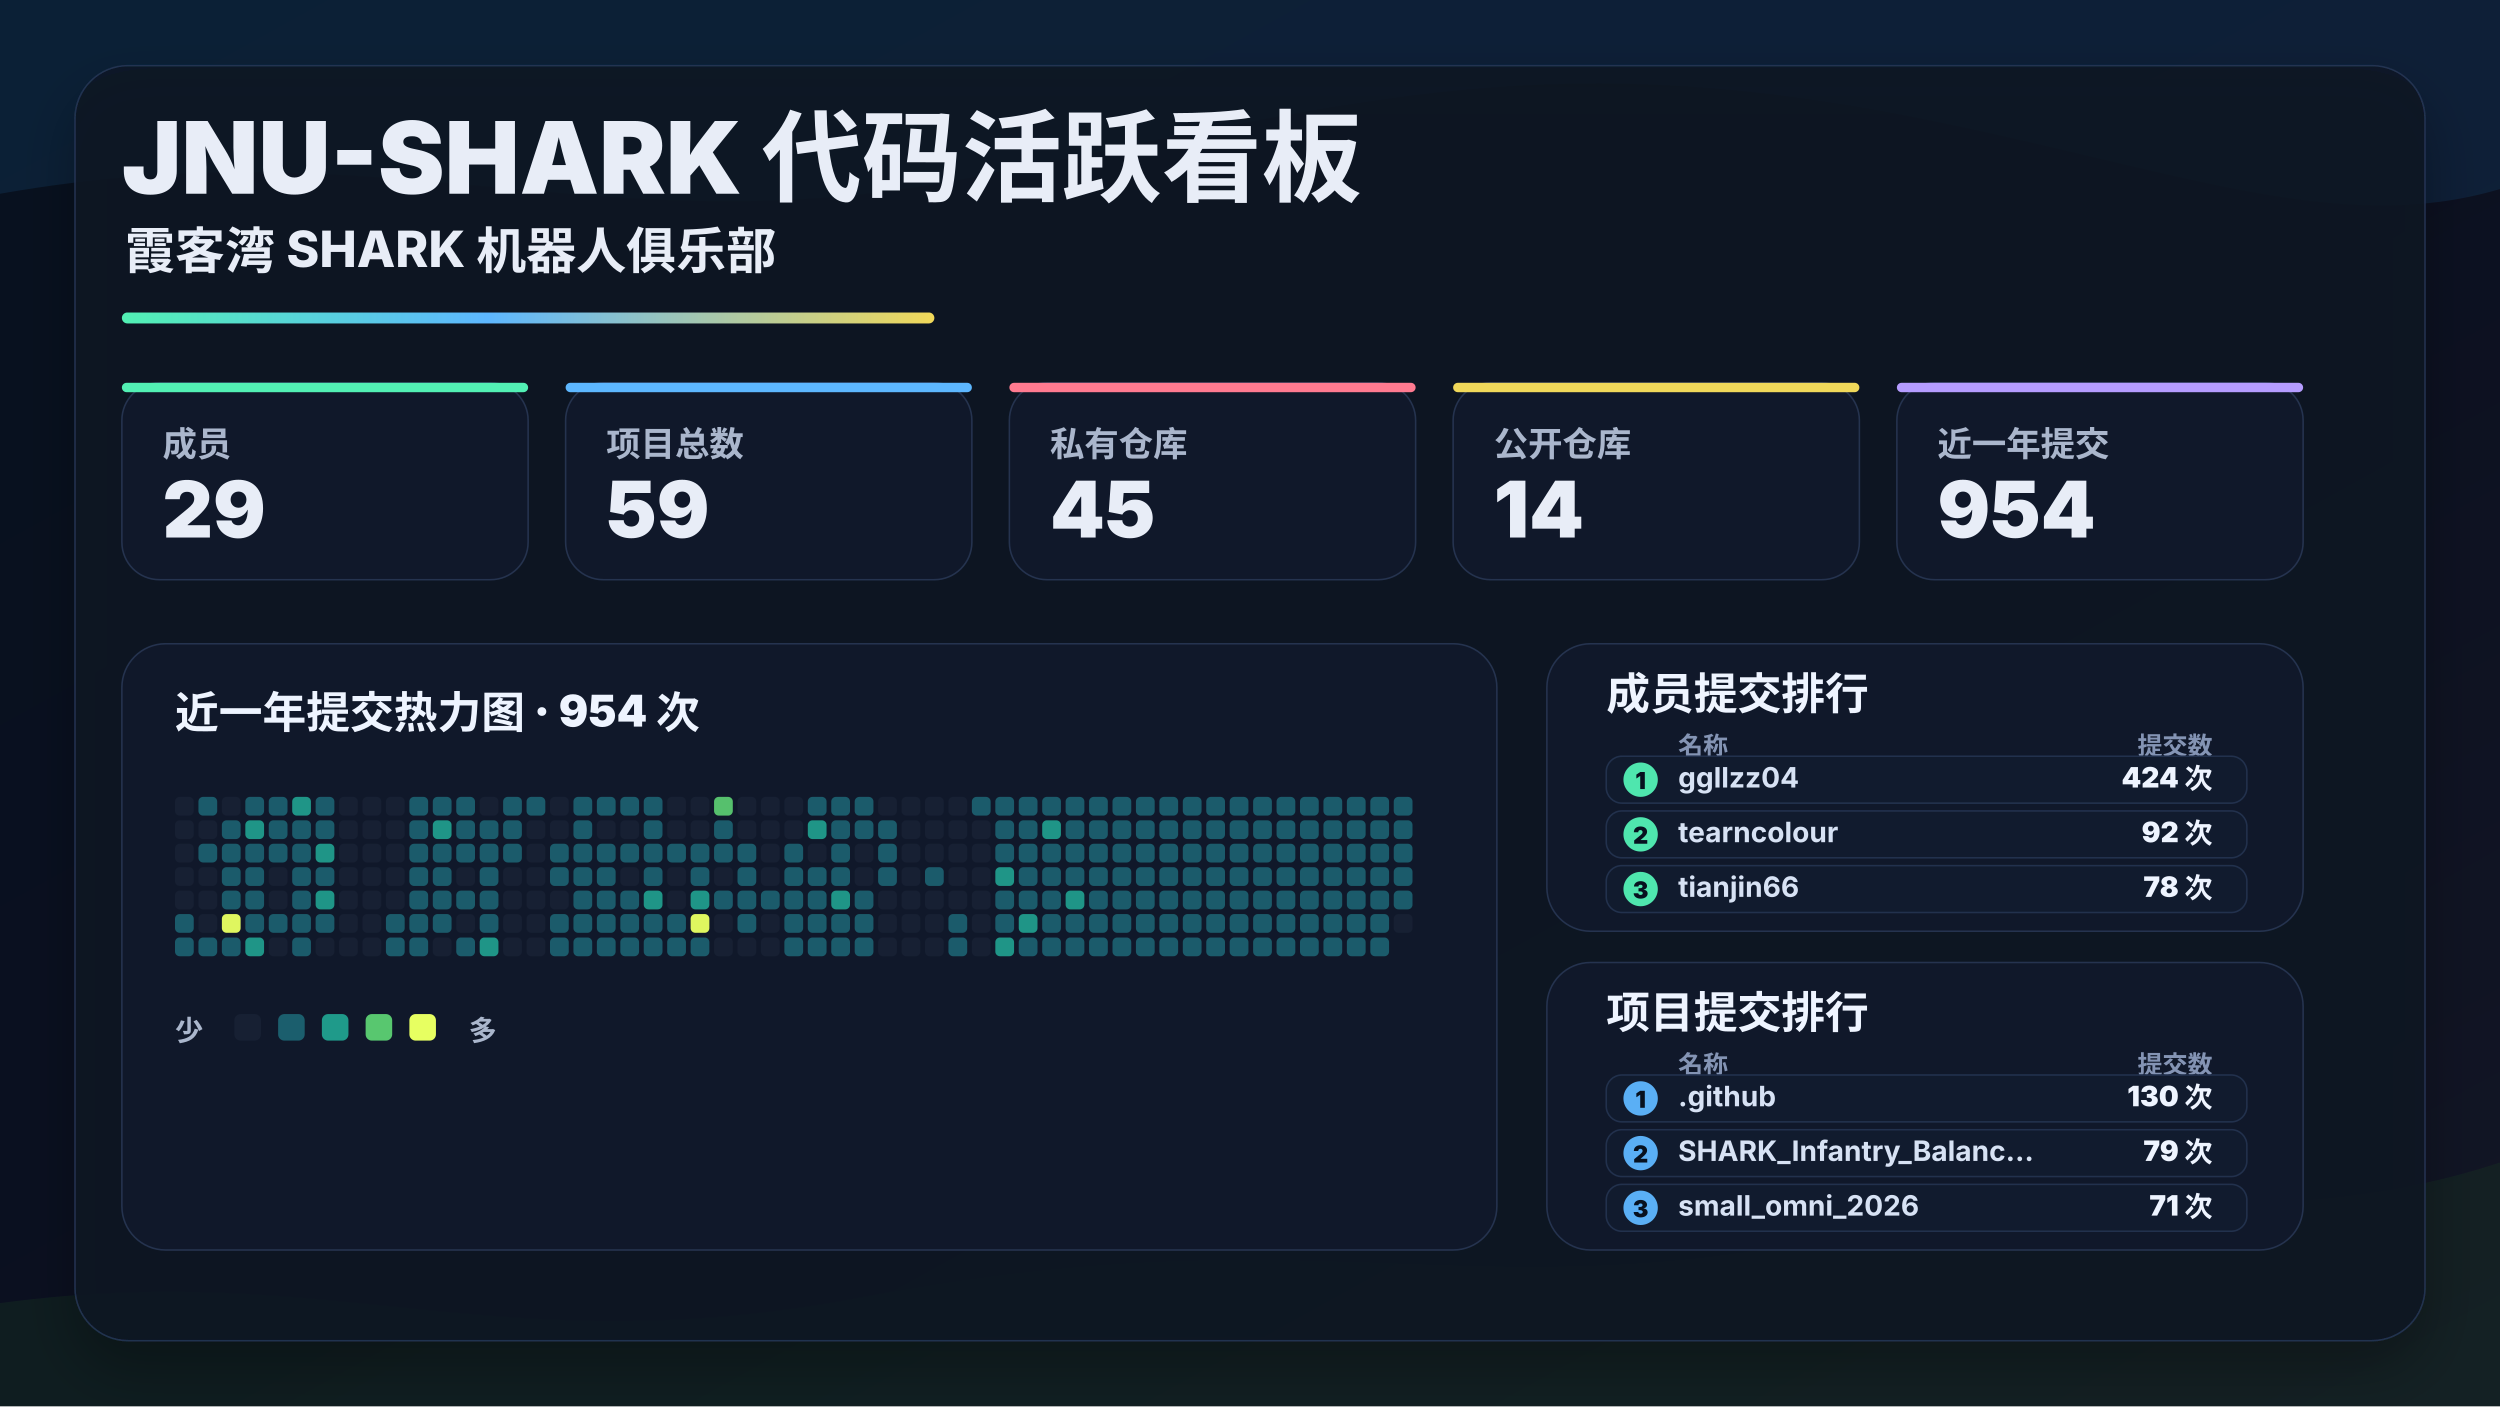
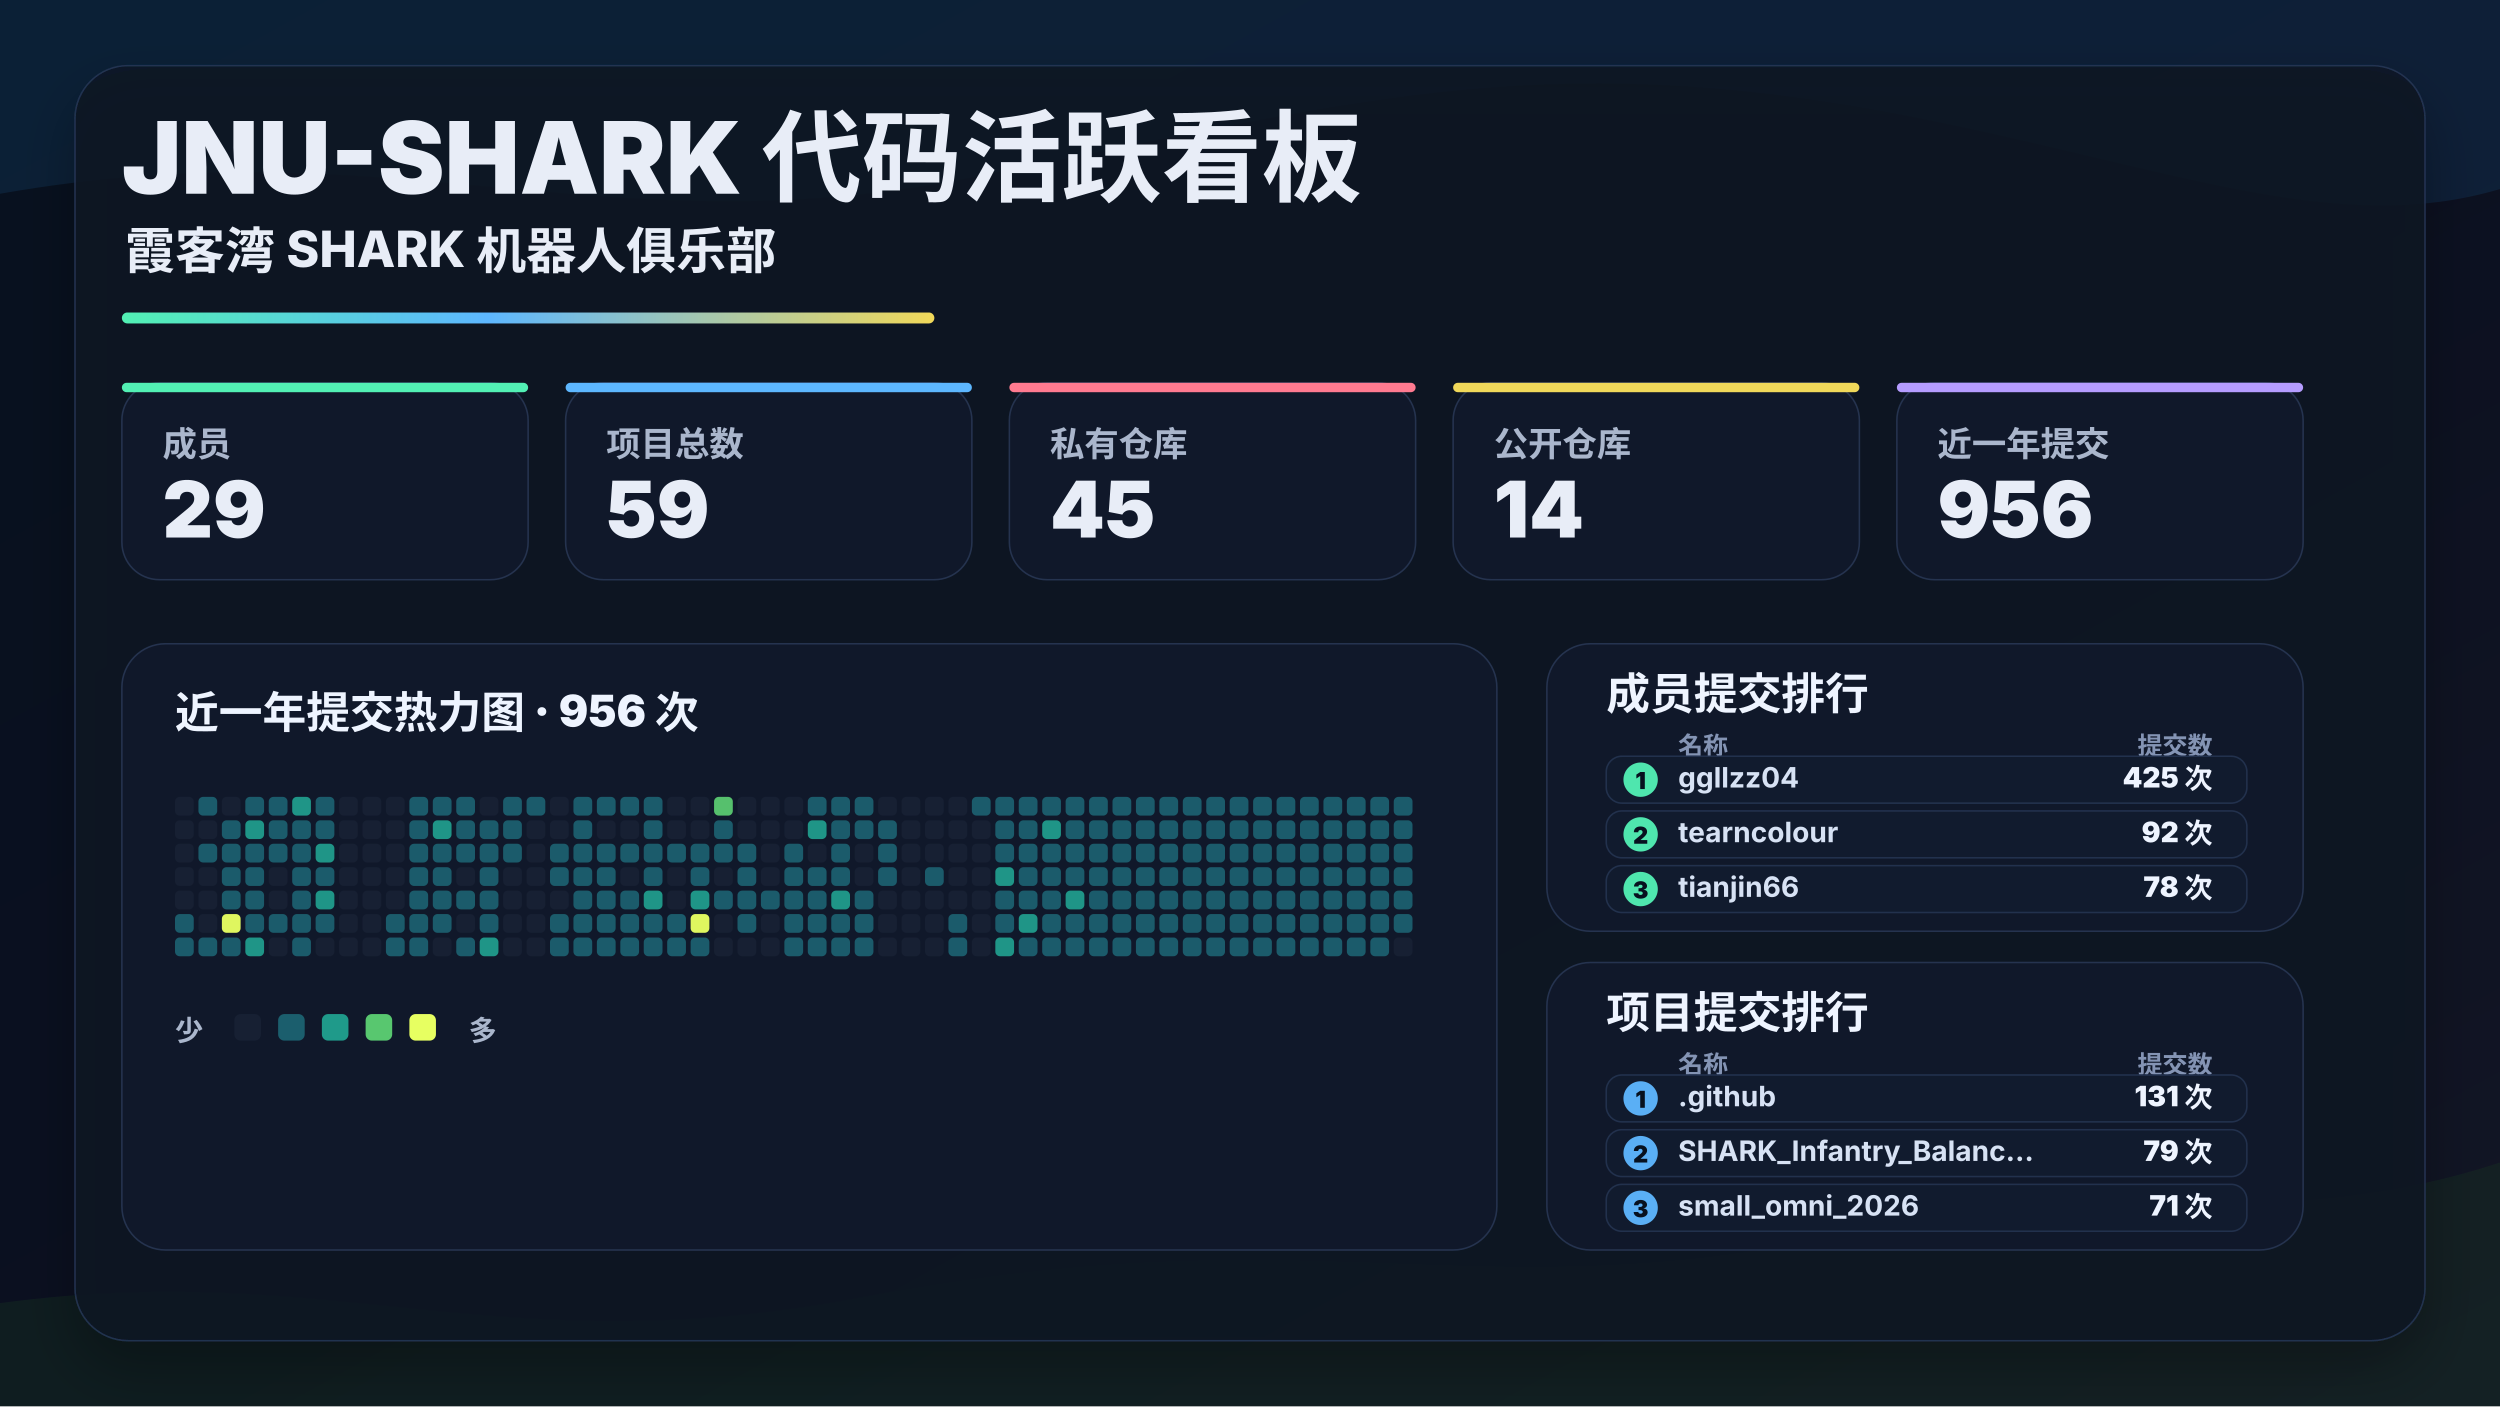
<svg xmlns="http://www.w3.org/2000/svg" width="1600" height="900" viewBox="0 0 1600 900" role="img" aria-labelledby="title desc">
  <defs>
    <linearGradient id="bg" x1="0" y1="0" x2="1" y2="1">
      <stop offset="0" stop-color="#07111f" />
      <stop offset="0.52" stop-color="#0b1020" />
      <stop offset="1" stop-color="#131625" />
    </linearGradient>
    <linearGradient id="hero" x1="0" y1="0" x2="1" y2="0">
      <stop offset="0" stop-color="#52f0b4" />
      <stop offset="0.45" stop-color="#5db7ff" />
      <stop offset="1" stop-color="#f0d85a" />
    </linearGradient>
    <filter id="softShadow" x="-10%" y="-10%" width="120%" height="120%">
      <feDropShadow dx="0" dy="18" stdDeviation="18" flood-color="#000000" flood-opacity="0.32" />
    </filter>
  </defs>
  <style>
    text { font-family: Inter, ui-sans-serif, system-ui, -apple-system, BlinkMacSystemFont, "Segoe UI", "PingFang SC", "Microsoft YaHei", sans-serif; fill: #e8edf7; }
    .title { font-size: 64px; font-weight: 900; letter-spacing: 0; }
    .subtitle { font-size: 32px; font-weight: 780; fill: #e8edf7; }
    .label { font-size: 22px; fill: #aab6cc; font-weight: 760; }
    .stat { font-size: 50px; font-weight: 900; }
    .section-title { font-size: 28px; font-weight: 860; fill: #eef4ff; }
    .table-head { font-size: 16px; fill: #8494b4; font-weight: 720; }
    .row-name { font-size: 18px; fill: #d7e2f4; font-weight: 720; }
    .row-value { font-size: 18px; fill: #eef4ff; font-weight: 860; }
    .rank { font-size: 15px; fill: #07111f; font-weight: 900; }
    .tiny { font-size: 18px; fill: #aab6cc; font-weight: 620; }
  </style>
  <rect width="1600" height="900" fill="url(#bg)" />
  <path d="M0 124 C250 80 385 160 620 114 C860 67 982 28 1220 74 C1392 108 1495 152 1600 121 L1600 0 L0 0 Z" fill="#12385c" opacity="0.38" />
  <path d="M0 834 C216 805 318 875 553 830 C835 776 935 837 1160 794 C1350 758 1464 789 1600 744 L1600 900 L0 900 Z" fill="#173622" opacity="0.36" />
  <g filter="url(#softShadow)">
    <rect x="48" y="42" width="1504" height="816" rx="34" fill="#0b1324" opacity="0.88" stroke="#263654" />
  </g>
  <text x="78" y="124" class="title">JNU-SHARK 代码活跃看板</text>
  <text x="80" y="172" class="subtitle">霞客湾 SHARK 机器人俱乐部</text>
  <rect x="78" y="200" width="520" height="7" rx="3.5" fill="url(#hero)" />
  <g>
    <rect x="78" y="245" width="260" height="126" rx="24" fill="#10182a" stroke="#25334f" />
    <rect x="78" y="245" width="260" height="6" rx="3" fill="#52f0b4" />
    <text x="104" y="292" class="label">成员</text>
    <text x="104" y="344" class="stat">29</text>
  </g>
  <g>
    <rect x="362" y="245" width="260" height="126" rx="24" fill="#10182a" stroke="#25334f" />
    <rect x="362" y="245" width="260" height="6" rx="3" fill="#5db7ff" />
    <text x="388" y="292" class="label">项目总数</text>
    <text x="388" y="344" class="stat">59</text>
  </g>
  <g>
    <rect x="646" y="245" width="260" height="126" rx="24" fill="#10182a" stroke="#25334f" />
    <rect x="646" y="245" width="260" height="6" rx="3" fill="#ff7a90" />
    <text x="672" y="292" class="label">私有仓库</text>
    <text x="672" y="344" class="stat">45</text>
  </g>
  <g>
    <rect x="930" y="245" width="260" height="126" rx="24" fill="#10182a" stroke="#25334f" />
    <rect x="930" y="245" width="260" height="6" rx="3" fill="#f0d85a" />
    <text x="956" y="292" class="label">公开仓库</text>
    <text x="956" y="344" class="stat">14</text>
  </g>
  <g>
    <rect x="1214" y="245" width="260" height="126" rx="24" fill="#10182a" stroke="#25334f" />
    <rect x="1214" y="245" width="260" height="6" rx="3" fill="#b59cff" />
    <text x="1240" y="292" class="label">近一年提交</text>
-     <text x="1240" y="344" class="stat">954</text>
+     <text x="1240" y="344" class="stat">956</text>
  </g>
  <rect x="78" y="412" width="880" height="388" rx="28" fill="#10182a" stroke="#25334f" />
-   <text x="112" y="466" class="section-title">近一年提交热力图 · 954 次</text>
+   <text x="112" y="466" class="section-title">近一年提交热力图 · 956 次</text>
  <rect x="112" y="510" width="12" height="12" rx="3" fill="#172033" opacity="0.96" />
  <rect x="112" y="525" width="12" height="12" rx="3" fill="#172033" opacity="0.96" />
  <rect x="112" y="540" width="12" height="12" rx="3" fill="#172033" opacity="0.96" />
  <rect x="112" y="555" width="12" height="12" rx="3" fill="#172033" opacity="0.96" />
  <rect x="112" y="570" width="12" height="12" rx="3" fill="#172033" opacity="0.96" />
  <rect x="112" y="585" width="12" height="12" rx="3" fill="#1b5e6d" opacity="0.96" />
  <rect x="112" y="600" width="12" height="12" rx="3" fill="#1b5e6d" opacity="0.96" />
  <rect x="127" y="510" width="12" height="12" rx="3" fill="#1b5e6d" opacity="0.96" />
  <rect x="127" y="525" width="12" height="12" rx="3" fill="#172033" opacity="0.96" />
  <rect x="127" y="540" width="12" height="12" rx="3" fill="#1b5e6d" opacity="0.96" />
  <rect x="127" y="555" width="12" height="12" rx="3" fill="#172033" opacity="0.96" />
  <rect x="127" y="570" width="12" height="12" rx="3" fill="#172033" opacity="0.96" />
  <rect x="127" y="585" width="12" height="12" rx="3" fill="#172033" opacity="0.96" />
  <rect x="127" y="600" width="12" height="12" rx="3" fill="#1b5e6d" opacity="0.96" />
  <rect x="142" y="510" width="12" height="12" rx="3" fill="#172033" opacity="0.96" />
  <rect x="142" y="525" width="12" height="12" rx="3" fill="#1b5e6d" opacity="0.96" />
  <rect x="142" y="540" width="12" height="12" rx="3" fill="#1b5e6d" opacity="0.96" />
  <rect x="142" y="555" width="12" height="12" rx="3" fill="#1b5e6d" opacity="0.96" />
  <rect x="142" y="570" width="12" height="12" rx="3" fill="#1b5e6d" opacity="0.96" />
  <rect x="142" y="585" width="12" height="12" rx="3" fill="#e7ff61" opacity="0.96" />
  <rect x="142" y="600" width="12" height="12" rx="3" fill="#1b5e6d" opacity="0.96" />
  <rect x="157" y="510" width="12" height="12" rx="3" fill="#1b5e6d" opacity="0.96" />
  <rect x="157" y="525" width="12" height="12" rx="3" fill="#1f9a8a" opacity="0.96" />
  <rect x="157" y="540" width="12" height="12" rx="3" fill="#1b5e6d" opacity="0.96" />
  <rect x="157" y="555" width="12" height="12" rx="3" fill="#1b5e6d" opacity="0.96" />
  <rect x="157" y="570" width="12" height="12" rx="3" fill="#1b5e6d" opacity="0.96" />
  <rect x="157" y="585" width="12" height="12" rx="3" fill="#1b5e6d" opacity="0.96" />
  <rect x="157" y="600" width="12" height="12" rx="3" fill="#1f9a8a" opacity="0.96" />
  <rect x="172" y="510" width="12" height="12" rx="3" fill="#1b5e6d" opacity="0.96" />
  <rect x="172" y="525" width="12" height="12" rx="3" fill="#1b5e6d" opacity="0.96" />
  <rect x="172" y="540" width="12" height="12" rx="3" fill="#1b5e6d" opacity="0.96" />
  <rect x="172" y="555" width="12" height="12" rx="3" fill="#172033" opacity="0.96" />
  <rect x="172" y="570" width="12" height="12" rx="3" fill="#172033" opacity="0.96" />
  <rect x="172" y="585" width="12" height="12" rx="3" fill="#1b5e6d" opacity="0.96" />
  <rect x="172" y="600" width="12" height="12" rx="3" fill="#172033" opacity="0.96" />
  <rect x="187" y="510" width="12" height="12" rx="3" fill="#1f9a8a" opacity="0.96" />
  <rect x="187" y="525" width="12" height="12" rx="3" fill="#1b5e6d" opacity="0.96" />
  <rect x="187" y="540" width="12" height="12" rx="3" fill="#1b5e6d" opacity="0.96" />
  <rect x="187" y="555" width="12" height="12" rx="3" fill="#1b5e6d" opacity="0.96" />
  <rect x="187" y="570" width="12" height="12" rx="3" fill="#1b5e6d" opacity="0.96" />
  <rect x="187" y="585" width="12" height="12" rx="3" fill="#1b5e6d" opacity="0.96" />
  <rect x="187" y="600" width="12" height="12" rx="3" fill="#1b5e6d" opacity="0.96" />
  <rect x="202" y="510" width="12" height="12" rx="3" fill="#1b5e6d" opacity="0.96" />
  <rect x="202" y="525" width="12" height="12" rx="3" fill="#1b5e6d" opacity="0.96" />
  <rect x="202" y="540" width="12" height="12" rx="3" fill="#1f9a8a" opacity="0.96" />
  <rect x="202" y="555" width="12" height="12" rx="3" fill="#1b5e6d" opacity="0.96" />
  <rect x="202" y="570" width="12" height="12" rx="3" fill="#1f9a8a" opacity="0.96" />
  <rect x="202" y="585" width="12" height="12" rx="3" fill="#1b5e6d" opacity="0.96" />
  <rect x="202" y="600" width="12" height="12" rx="3" fill="#172033" opacity="0.96" />
  <rect x="217" y="510" width="12" height="12" rx="3" fill="#172033" opacity="0.96" />
  <rect x="217" y="525" width="12" height="12" rx="3" fill="#172033" opacity="0.96" />
  <rect x="217" y="540" width="12" height="12" rx="3" fill="#172033" opacity="0.96" />
  <rect x="217" y="555" width="12" height="12" rx="3" fill="#172033" opacity="0.96" />
  <rect x="217" y="570" width="12" height="12" rx="3" fill="#172033" opacity="0.96" />
  <rect x="217" y="585" width="12" height="12" rx="3" fill="#172033" opacity="0.96" />
  <rect x="217" y="600" width="12" height="12" rx="3" fill="#172033" opacity="0.96" />
  <rect x="232" y="510" width="12" height="12" rx="3" fill="#172033" opacity="0.96" />
  <rect x="232" y="525" width="12" height="12" rx="3" fill="#172033" opacity="0.96" />
  <rect x="232" y="540" width="12" height="12" rx="3" fill="#172033" opacity="0.96" />
  <rect x="232" y="555" width="12" height="12" rx="3" fill="#172033" opacity="0.96" />
  <rect x="232" y="570" width="12" height="12" rx="3" fill="#172033" opacity="0.96" />
  <rect x="232" y="585" width="12" height="12" rx="3" fill="#172033" opacity="0.96" />
  <rect x="232" y="600" width="12" height="12" rx="3" fill="#172033" opacity="0.96" />
  <rect x="247" y="510" width="12" height="12" rx="3" fill="#172033" opacity="0.96" />
  <rect x="247" y="525" width="12" height="12" rx="3" fill="#172033" opacity="0.96" />
  <rect x="247" y="540" width="12" height="12" rx="3" fill="#172033" opacity="0.96" />
  <rect x="247" y="555" width="12" height="12" rx="3" fill="#172033" opacity="0.96" />
  <rect x="247" y="570" width="12" height="12" rx="3" fill="#172033" opacity="0.96" />
  <rect x="247" y="585" width="12" height="12" rx="3" fill="#1b5e6d" opacity="0.96" />
  <rect x="247" y="600" width="12" height="12" rx="3" fill="#1b5e6d" opacity="0.96" />
  <rect x="262" y="510" width="12" height="12" rx="3" fill="#1b5e6d" opacity="0.96" />
  <rect x="262" y="525" width="12" height="12" rx="3" fill="#1b5e6d" opacity="0.96" />
  <rect x="262" y="540" width="12" height="12" rx="3" fill="#1b5e6d" opacity="0.96" />
  <rect x="262" y="555" width="12" height="12" rx="3" fill="#1b5e6d" opacity="0.96" />
  <rect x="262" y="570" width="12" height="12" rx="3" fill="#1b5e6d" opacity="0.96" />
  <rect x="262" y="585" width="12" height="12" rx="3" fill="#1b5e6d" opacity="0.96" />
  <rect x="262" y="600" width="12" height="12" rx="3" fill="#1b5e6d" opacity="0.96" />
  <rect x="277" y="510" width="12" height="12" rx="3" fill="#1b5e6d" opacity="0.96" />
  <rect x="277" y="525" width="12" height="12" rx="3" fill="#1f9a8a" opacity="0.96" />
  <rect x="277" y="540" width="12" height="12" rx="3" fill="#1b5e6d" opacity="0.96" />
  <rect x="277" y="555" width="12" height="12" rx="3" fill="#1b5e6d" opacity="0.96" />
  <rect x="277" y="570" width="12" height="12" rx="3" fill="#1b5e6d" opacity="0.96" />
  <rect x="277" y="585" width="12" height="12" rx="3" fill="#1b5e6d" opacity="0.96" />
  <rect x="277" y="600" width="12" height="12" rx="3" fill="#172033" opacity="0.96" />
  <rect x="292" y="510" width="12" height="12" rx="3" fill="#1b5e6d" opacity="0.96" />
  <rect x="292" y="525" width="12" height="12" rx="3" fill="#1b5e6d" opacity="0.96" />
  <rect x="292" y="540" width="12" height="12" rx="3" fill="#1b5e6d" opacity="0.96" />
  <rect x="292" y="555" width="12" height="12" rx="3" fill="#172033" opacity="0.96" />
  <rect x="292" y="570" width="12" height="12" rx="3" fill="#1b5e6d" opacity="0.96" />
  <rect x="292" y="585" width="12" height="12" rx="3" fill="#172033" opacity="0.96" />
  <rect x="292" y="600" width="12" height="12" rx="3" fill="#1b5e6d" opacity="0.96" />
  <rect x="307" y="510" width="12" height="12" rx="3" fill="#172033" opacity="0.96" />
  <rect x="307" y="525" width="12" height="12" rx="3" fill="#1b5e6d" opacity="0.96" />
  <rect x="307" y="540" width="12" height="12" rx="3" fill="#1b5e6d" opacity="0.96" />
  <rect x="307" y="555" width="12" height="12" rx="3" fill="#1b5e6d" opacity="0.96" />
  <rect x="307" y="570" width="12" height="12" rx="3" fill="#1b5e6d" opacity="0.96" />
  <rect x="307" y="585" width="12" height="12" rx="3" fill="#1b5e6d" opacity="0.96" />
  <rect x="307" y="600" width="12" height="12" rx="3" fill="#1f9a8a" opacity="0.96" />
  <rect x="322" y="510" width="12" height="12" rx="3" fill="#1b5e6d" opacity="0.96" />
  <rect x="322" y="525" width="12" height="12" rx="3" fill="#1b5e6d" opacity="0.96" />
  <rect x="322" y="540" width="12" height="12" rx="3" fill="#1b5e6d" opacity="0.96" />
  <rect x="322" y="555" width="12" height="12" rx="3" fill="#172033" opacity="0.96" />
  <rect x="322" y="570" width="12" height="12" rx="3" fill="#172033" opacity="0.96" />
  <rect x="322" y="585" width="12" height="12" rx="3" fill="#172033" opacity="0.96" />
  <rect x="322" y="600" width="12" height="12" rx="3" fill="#172033" opacity="0.96" />
  <rect x="337" y="510" width="12" height="12" rx="3" fill="#1b5e6d" opacity="0.96" />
  <rect x="337" y="525" width="12" height="12" rx="3" fill="#172033" opacity="0.96" />
  <rect x="337" y="540" width="12" height="12" rx="3" fill="#172033" opacity="0.96" />
  <rect x="337" y="555" width="12" height="12" rx="3" fill="#172033" opacity="0.96" />
  <rect x="337" y="570" width="12" height="12" rx="3" fill="#172033" opacity="0.96" />
  <rect x="337" y="585" width="12" height="12" rx="3" fill="#172033" opacity="0.96" />
  <rect x="337" y="600" width="12" height="12" rx="3" fill="#172033" opacity="0.96" />
  <rect x="352" y="510" width="12" height="12" rx="3" fill="#172033" opacity="0.96" />
  <rect x="352" y="525" width="12" height="12" rx="3" fill="#172033" opacity="0.96" />
  <rect x="352" y="540" width="12" height="12" rx="3" fill="#1b5e6d" opacity="0.96" />
  <rect x="352" y="555" width="12" height="12" rx="3" fill="#1b5e6d" opacity="0.96" />
  <rect x="352" y="570" width="12" height="12" rx="3" fill="#172033" opacity="0.96" />
  <rect x="352" y="585" width="12" height="12" rx="3" fill="#1b5e6d" opacity="0.96" />
  <rect x="352" y="600" width="12" height="12" rx="3" fill="#1b5e6d" opacity="0.96" />
  <rect x="367" y="510" width="12" height="12" rx="3" fill="#1b5e6d" opacity="0.96" />
  <rect x="367" y="525" width="12" height="12" rx="3" fill="#1b5e6d" opacity="0.96" />
  <rect x="367" y="540" width="12" height="12" rx="3" fill="#1b5e6d" opacity="0.96" />
  <rect x="367" y="555" width="12" height="12" rx="3" fill="#1b5e6d" opacity="0.96" />
  <rect x="367" y="570" width="12" height="12" rx="3" fill="#1b5e6d" opacity="0.96" />
  <rect x="367" y="585" width="12" height="12" rx="3" fill="#1b5e6d" opacity="0.96" />
  <rect x="367" y="600" width="12" height="12" rx="3" fill="#1b5e6d" opacity="0.96" />
  <rect x="382" y="510" width="12" height="12" rx="3" fill="#1b5e6d" opacity="0.96" />
  <rect x="382" y="525" width="12" height="12" rx="3" fill="#172033" opacity="0.96" />
  <rect x="382" y="540" width="12" height="12" rx="3" fill="#1b5e6d" opacity="0.96" />
  <rect x="382" y="555" width="12" height="12" rx="3" fill="#1b5e6d" opacity="0.96" />
  <rect x="382" y="570" width="12" height="12" rx="3" fill="#1b5e6d" opacity="0.96" />
  <rect x="382" y="585" width="12" height="12" rx="3" fill="#1b5e6d" opacity="0.96" />
  <rect x="382" y="600" width="12" height="12" rx="3" fill="#1b5e6d" opacity="0.96" />
  <rect x="397" y="510" width="12" height="12" rx="3" fill="#1b5e6d" opacity="0.96" />
  <rect x="397" y="525" width="12" height="12" rx="3" fill="#172033" opacity="0.96" />
  <rect x="397" y="540" width="12" height="12" rx="3" fill="#1b5e6d" opacity="0.96" />
  <rect x="397" y="555" width="12" height="12" rx="3" fill="#172033" opacity="0.96" />
  <rect x="397" y="570" width="12" height="12" rx="3" fill="#1b5e6d" opacity="0.96" />
  <rect x="397" y="585" width="12" height="12" rx="3" fill="#1b5e6d" opacity="0.96" />
  <rect x="397" y="600" width="12" height="12" rx="3" fill="#1b5e6d" opacity="0.96" />
  <rect x="412" y="510" width="12" height="12" rx="3" fill="#1b5e6d" opacity="0.96" />
  <rect x="412" y="525" width="12" height="12" rx="3" fill="#1b5e6d" opacity="0.96" />
  <rect x="412" y="540" width="12" height="12" rx="3" fill="#1b5e6d" opacity="0.96" />
  <rect x="412" y="555" width="12" height="12" rx="3" fill="#1b5e6d" opacity="0.96" />
  <rect x="412" y="570" width="12" height="12" rx="3" fill="#1f9a8a" opacity="0.96" />
  <rect x="412" y="585" width="12" height="12" rx="3" fill="#1b5e6d" opacity="0.96" />
  <rect x="412" y="600" width="12" height="12" rx="3" fill="#1b5e6d" opacity="0.96" />
  <rect x="427" y="510" width="12" height="12" rx="3" fill="#172033" opacity="0.96" />
  <rect x="427" y="525" width="12" height="12" rx="3" fill="#172033" opacity="0.96" />
  <rect x="427" y="540" width="12" height="12" rx="3" fill="#1b5e6d" opacity="0.96" />
  <rect x="427" y="555" width="12" height="12" rx="3" fill="#172033" opacity="0.96" />
  <rect x="427" y="570" width="12" height="12" rx="3" fill="#172033" opacity="0.96" />
  <rect x="427" y="585" width="12" height="12" rx="3" fill="#1b5e6d" opacity="0.96" />
  <rect x="427" y="600" width="12" height="12" rx="3" fill="#1b5e6d" opacity="0.96" />
  <rect x="442" y="510" width="12" height="12" rx="3" fill="#172033" opacity="0.96" />
  <rect x="442" y="525" width="12" height="12" rx="3" fill="#172033" opacity="0.96" />
  <rect x="442" y="540" width="12" height="12" rx="3" fill="#1b5e6d" opacity="0.96" />
  <rect x="442" y="555" width="12" height="12" rx="3" fill="#1b5e6d" opacity="0.96" />
  <rect x="442" y="570" width="12" height="12" rx="3" fill="#1f9a8a" opacity="0.96" />
  <rect x="442" y="585" width="12" height="12" rx="3" fill="#e7ff61" opacity="0.96" />
  <rect x="442" y="600" width="12" height="12" rx="3" fill="#1b5e6d" opacity="0.96" />
  <rect x="457" y="510" width="12" height="12" rx="3" fill="#58c76f" opacity="0.96" />
  <rect x="457" y="525" width="12" height="12" rx="3" fill="#1b5e6d" opacity="0.96" />
  <rect x="457" y="540" width="12" height="12" rx="3" fill="#1b5e6d" opacity="0.96" />
  <rect x="457" y="555" width="12" height="12" rx="3" fill="#172033" opacity="0.96" />
  <rect x="457" y="570" width="12" height="12" rx="3" fill="#1b5e6d" opacity="0.96" />
  <rect x="457" y="585" width="12" height="12" rx="3" fill="#172033" opacity="0.96" />
  <rect x="457" y="600" width="12" height="12" rx="3" fill="#172033" opacity="0.96" />
  <rect x="472" y="510" width="12" height="12" rx="3" fill="#172033" opacity="0.96" />
  <rect x="472" y="525" width="12" height="12" rx="3" fill="#172033" opacity="0.96" />
  <rect x="472" y="540" width="12" height="12" rx="3" fill="#1b5e6d" opacity="0.96" />
  <rect x="472" y="555" width="12" height="12" rx="3" fill="#1b5e6d" opacity="0.96" />
  <rect x="472" y="570" width="12" height="12" rx="3" fill="#1b5e6d" opacity="0.96" />
  <rect x="472" y="585" width="12" height="12" rx="3" fill="#1b5e6d" opacity="0.96" />
  <rect x="472" y="600" width="12" height="12" rx="3" fill="#172033" opacity="0.96" />
  <rect x="487" y="510" width="12" height="12" rx="3" fill="#172033" opacity="0.96" />
  <rect x="487" y="525" width="12" height="12" rx="3" fill="#172033" opacity="0.96" />
  <rect x="487" y="540" width="12" height="12" rx="3" fill="#172033" opacity="0.96" />
  <rect x="487" y="555" width="12" height="12" rx="3" fill="#172033" opacity="0.96" />
  <rect x="487" y="570" width="12" height="12" rx="3" fill="#1b5e6d" opacity="0.96" />
  <rect x="487" y="585" width="12" height="12" rx="3" fill="#172033" opacity="0.96" />
  <rect x="487" y="600" width="12" height="12" rx="3" fill="#172033" opacity="0.96" />
  <rect x="502" y="510" width="12" height="12" rx="3" fill="#172033" opacity="0.96" />
  <rect x="502" y="525" width="12" height="12" rx="3" fill="#172033" opacity="0.96" />
  <rect x="502" y="540" width="12" height="12" rx="3" fill="#1b5e6d" opacity="0.96" />
  <rect x="502" y="555" width="12" height="12" rx="3" fill="#1b5e6d" opacity="0.96" />
  <rect x="502" y="570" width="12" height="12" rx="3" fill="#1b5e6d" opacity="0.96" />
  <rect x="502" y="585" width="12" height="12" rx="3" fill="#1b5e6d" opacity="0.96" />
  <rect x="502" y="600" width="12" height="12" rx="3" fill="#1b5e6d" opacity="0.96" />
  <rect x="517" y="510" width="12" height="12" rx="3" fill="#1b5e6d" opacity="0.96" />
  <rect x="517" y="525" width="12" height="12" rx="3" fill="#1f9a8a" opacity="0.96" />
  <rect x="517" y="540" width="12" height="12" rx="3" fill="#172033" opacity="0.96" />
  <rect x="517" y="555" width="12" height="12" rx="3" fill="#1b5e6d" opacity="0.96" />
  <rect x="517" y="570" width="12" height="12" rx="3" fill="#1b5e6d" opacity="0.96" />
  <rect x="517" y="585" width="12" height="12" rx="3" fill="#1b5e6d" opacity="0.96" />
  <rect x="517" y="600" width="12" height="12" rx="3" fill="#1b5e6d" opacity="0.96" />
  <rect x="532" y="510" width="12" height="12" rx="3" fill="#1b5e6d" opacity="0.96" />
  <rect x="532" y="525" width="12" height="12" rx="3" fill="#1b5e6d" opacity="0.96" />
  <rect x="532" y="540" width="12" height="12" rx="3" fill="#1b5e6d" opacity="0.96" />
  <rect x="532" y="555" width="12" height="12" rx="3" fill="#1b5e6d" opacity="0.96" />
  <rect x="532" y="570" width="12" height="12" rx="3" fill="#1f9a8a" opacity="0.96" />
  <rect x="532" y="585" width="12" height="12" rx="3" fill="#1b5e6d" opacity="0.96" />
  <rect x="532" y="600" width="12" height="12" rx="3" fill="#1b5e6d" opacity="0.96" />
  <rect x="547" y="510" width="12" height="12" rx="3" fill="#1b5e6d" opacity="0.96" />
  <rect x="547" y="525" width="12" height="12" rx="3" fill="#1b5e6d" opacity="0.96" />
  <rect x="547" y="540" width="12" height="12" rx="3" fill="#172033" opacity="0.96" />
  <rect x="547" y="555" width="12" height="12" rx="3" fill="#172033" opacity="0.96" />
  <rect x="547" y="570" width="12" height="12" rx="3" fill="#1b5e6d" opacity="0.96" />
  <rect x="547" y="585" width="12" height="12" rx="3" fill="#1b5e6d" opacity="0.96" />
  <rect x="547" y="600" width="12" height="12" rx="3" fill="#1b5e6d" opacity="0.96" />
  <rect x="562" y="510" width="12" height="12" rx="3" fill="#172033" opacity="0.96" />
  <rect x="562" y="525" width="12" height="12" rx="3" fill="#1b5e6d" opacity="0.96" />
  <rect x="562" y="540" width="12" height="12" rx="3" fill="#1b5e6d" opacity="0.96" />
  <rect x="562" y="555" width="12" height="12" rx="3" fill="#1b5e6d" opacity="0.96" />
  <rect x="562" y="570" width="12" height="12" rx="3" fill="#172033" opacity="0.96" />
  <rect x="562" y="585" width="12" height="12" rx="3" fill="#172033" opacity="0.96" />
  <rect x="562" y="600" width="12" height="12" rx="3" fill="#172033" opacity="0.96" />
  <rect x="577" y="510" width="12" height="12" rx="3" fill="#172033" opacity="0.96" />
  <rect x="577" y="525" width="12" height="12" rx="3" fill="#172033" opacity="0.96" />
  <rect x="577" y="540" width="12" height="12" rx="3" fill="#172033" opacity="0.96" />
  <rect x="577" y="555" width="12" height="12" rx="3" fill="#172033" opacity="0.96" />
  <rect x="577" y="570" width="12" height="12" rx="3" fill="#172033" opacity="0.96" />
  <rect x="577" y="585" width="12" height="12" rx="3" fill="#172033" opacity="0.96" />
  <rect x="577" y="600" width="12" height="12" rx="3" fill="#172033" opacity="0.96" />
  <rect x="592" y="510" width="12" height="12" rx="3" fill="#172033" opacity="0.96" />
  <rect x="592" y="525" width="12" height="12" rx="3" fill="#172033" opacity="0.96" />
  <rect x="592" y="540" width="12" height="12" rx="3" fill="#172033" opacity="0.96" />
  <rect x="592" y="555" width="12" height="12" rx="3" fill="#1b5e6d" opacity="0.96" />
  <rect x="592" y="570" width="12" height="12" rx="3" fill="#172033" opacity="0.96" />
  <rect x="592" y="585" width="12" height="12" rx="3" fill="#172033" opacity="0.96" />
  <rect x="592" y="600" width="12" height="12" rx="3" fill="#172033" opacity="0.96" />
  <rect x="607" y="510" width="12" height="12" rx="3" fill="#172033" opacity="0.96" />
  <rect x="607" y="525" width="12" height="12" rx="3" fill="#172033" opacity="0.96" />
  <rect x="607" y="540" width="12" height="12" rx="3" fill="#172033" opacity="0.96" />
  <rect x="607" y="555" width="12" height="12" rx="3" fill="#172033" opacity="0.96" />
  <rect x="607" y="570" width="12" height="12" rx="3" fill="#172033" opacity="0.96" />
  <rect x="607" y="585" width="12" height="12" rx="3" fill="#1b5e6d" opacity="0.96" />
  <rect x="607" y="600" width="12" height="12" rx="3" fill="#1b5e6d" opacity="0.96" />
  <rect x="622" y="510" width="12" height="12" rx="3" fill="#1b5e6d" opacity="0.96" />
  <rect x="622" y="525" width="12" height="12" rx="3" fill="#172033" opacity="0.96" />
  <rect x="622" y="540" width="12" height="12" rx="3" fill="#172033" opacity="0.96" />
  <rect x="622" y="555" width="12" height="12" rx="3" fill="#172033" opacity="0.96" />
  <rect x="622" y="570" width="12" height="12" rx="3" fill="#172033" opacity="0.96" />
  <rect x="622" y="585" width="12" height="12" rx="3" fill="#172033" opacity="0.96" />
  <rect x="622" y="600" width="12" height="12" rx="3" fill="#172033" opacity="0.96" />
  <rect x="637" y="510" width="12" height="12" rx="3" fill="#1b5e6d" opacity="0.96" />
  <rect x="637" y="525" width="12" height="12" rx="3" fill="#1b5e6d" opacity="0.96" />
  <rect x="637" y="540" width="12" height="12" rx="3" fill="#1b5e6d" opacity="0.96" />
  <rect x="637" y="555" width="12" height="12" rx="3" fill="#1f9a8a" opacity="0.96" />
  <rect x="637" y="570" width="12" height="12" rx="3" fill="#1b5e6d" opacity="0.96" />
  <rect x="637" y="585" width="12" height="12" rx="3" fill="#1b5e6d" opacity="0.96" />
  <rect x="637" y="600" width="12" height="12" rx="3" fill="#1f9a8a" opacity="0.96" />
  <rect x="652" y="510" width="12" height="12" rx="3" fill="#1b5e6d" opacity="0.96" />
  <rect x="652" y="525" width="12" height="12" rx="3" fill="#1b5e6d" opacity="0.96" />
  <rect x="652" y="540" width="12" height="12" rx="3" fill="#1b5e6d" opacity="0.96" />
  <rect x="652" y="555" width="12" height="12" rx="3" fill="#1b5e6d" opacity="0.96" />
  <rect x="652" y="570" width="12" height="12" rx="3" fill="#1b5e6d" opacity="0.96" />
  <rect x="652" y="585" width="12" height="12" rx="3" fill="#1f9a8a" opacity="0.96" />
  <rect x="652" y="600" width="12" height="12" rx="3" fill="#1b5e6d" opacity="0.96" />
  <rect x="667" y="510" width="12" height="12" rx="3" fill="#1b5e6d" opacity="0.96" />
  <rect x="667" y="525" width="12" height="12" rx="3" fill="#1f9a8a" opacity="0.96" />
  <rect x="667" y="540" width="12" height="12" rx="3" fill="#1b5e6d" opacity="0.96" />
  <rect x="667" y="555" width="12" height="12" rx="3" fill="#1b5e6d" opacity="0.96" />
  <rect x="667" y="570" width="12" height="12" rx="3" fill="#1b5e6d" opacity="0.96" />
  <rect x="667" y="585" width="12" height="12" rx="3" fill="#1b5e6d" opacity="0.96" />
  <rect x="667" y="600" width="12" height="12" rx="3" fill="#1b5e6d" opacity="0.96" />
  <rect x="682" y="510" width="12" height="12" rx="3" fill="#1b5e6d" opacity="0.96" />
  <rect x="682" y="525" width="12" height="12" rx="3" fill="#1b5e6d" opacity="0.96" />
  <rect x="682" y="540" width="12" height="12" rx="3" fill="#1b5e6d" opacity="0.96" />
  <rect x="682" y="555" width="12" height="12" rx="3" fill="#1b5e6d" opacity="0.96" />
  <rect x="682" y="570" width="12" height="12" rx="3" fill="#1f9a8a" opacity="0.96" />
  <rect x="682" y="585" width="12" height="12" rx="3" fill="#1b5e6d" opacity="0.96" />
  <rect x="682" y="600" width="12" height="12" rx="3" fill="#1b5e6d" opacity="0.96" />
  <rect x="697" y="510" width="12" height="12" rx="3" fill="#1b5e6d" opacity="0.96" />
  <rect x="697" y="525" width="12" height="12" rx="3" fill="#1b5e6d" opacity="0.96" />
  <rect x="697" y="540" width="12" height="12" rx="3" fill="#1b5e6d" opacity="0.96" />
  <rect x="697" y="555" width="12" height="12" rx="3" fill="#1b5e6d" opacity="0.96" />
  <rect x="697" y="570" width="12" height="12" rx="3" fill="#1b5e6d" opacity="0.96" />
  <rect x="697" y="585" width="12" height="12" rx="3" fill="#1b5e6d" opacity="0.96" />
  <rect x="697" y="600" width="12" height="12" rx="3" fill="#1b5e6d" opacity="0.96" />
  <rect x="712" y="510" width="12" height="12" rx="3" fill="#1b5e6d" opacity="0.96" />
  <rect x="712" y="525" width="12" height="12" rx="3" fill="#1b5e6d" opacity="0.96" />
  <rect x="712" y="540" width="12" height="12" rx="3" fill="#1b5e6d" opacity="0.96" />
  <rect x="712" y="555" width="12" height="12" rx="3" fill="#1b5e6d" opacity="0.96" />
  <rect x="712" y="570" width="12" height="12" rx="3" fill="#1b5e6d" opacity="0.96" />
  <rect x="712" y="585" width="12" height="12" rx="3" fill="#1b5e6d" opacity="0.96" />
  <rect x="712" y="600" width="12" height="12" rx="3" fill="#1b5e6d" opacity="0.96" />
  <rect x="727" y="510" width="12" height="12" rx="3" fill="#1b5e6d" opacity="0.96" />
  <rect x="727" y="525" width="12" height="12" rx="3" fill="#1b5e6d" opacity="0.96" />
  <rect x="727" y="540" width="12" height="12" rx="3" fill="#1b5e6d" opacity="0.96" />
  <rect x="727" y="555" width="12" height="12" rx="3" fill="#1b5e6d" opacity="0.96" />
  <rect x="727" y="570" width="12" height="12" rx="3" fill="#1b5e6d" opacity="0.96" />
  <rect x="727" y="585" width="12" height="12" rx="3" fill="#1b5e6d" opacity="0.96" />
  <rect x="727" y="600" width="12" height="12" rx="3" fill="#1b5e6d" opacity="0.96" />
  <rect x="742" y="510" width="12" height="12" rx="3" fill="#1b5e6d" opacity="0.96" />
  <rect x="742" y="525" width="12" height="12" rx="3" fill="#1b5e6d" opacity="0.96" />
  <rect x="742" y="540" width="12" height="12" rx="3" fill="#1b5e6d" opacity="0.96" />
  <rect x="742" y="555" width="12" height="12" rx="3" fill="#1b5e6d" opacity="0.96" />
  <rect x="742" y="570" width="12" height="12" rx="3" fill="#1b5e6d" opacity="0.96" />
  <rect x="742" y="585" width="12" height="12" rx="3" fill="#1b5e6d" opacity="0.96" />
  <rect x="742" y="600" width="12" height="12" rx="3" fill="#1b5e6d" opacity="0.96" />
  <rect x="757" y="510" width="12" height="12" rx="3" fill="#1b5e6d" opacity="0.96" />
  <rect x="757" y="525" width="12" height="12" rx="3" fill="#1b5e6d" opacity="0.96" />
  <rect x="757" y="540" width="12" height="12" rx="3" fill="#1b5e6d" opacity="0.96" />
  <rect x="757" y="555" width="12" height="12" rx="3" fill="#1b5e6d" opacity="0.96" />
  <rect x="757" y="570" width="12" height="12" rx="3" fill="#1b5e6d" opacity="0.96" />
  <rect x="757" y="585" width="12" height="12" rx="3" fill="#1b5e6d" opacity="0.96" />
  <rect x="757" y="600" width="12" height="12" rx="3" fill="#1b5e6d" opacity="0.96" />
  <rect x="772" y="510" width="12" height="12" rx="3" fill="#1b5e6d" opacity="0.96" />
  <rect x="772" y="525" width="12" height="12" rx="3" fill="#1b5e6d" opacity="0.96" />
  <rect x="772" y="540" width="12" height="12" rx="3" fill="#1b5e6d" opacity="0.96" />
  <rect x="772" y="555" width="12" height="12" rx="3" fill="#1b5e6d" opacity="0.96" />
  <rect x="772" y="570" width="12" height="12" rx="3" fill="#1b5e6d" opacity="0.96" />
  <rect x="772" y="585" width="12" height="12" rx="3" fill="#1b5e6d" opacity="0.96" />
  <rect x="772" y="600" width="12" height="12" rx="3" fill="#1b5e6d" opacity="0.96" />
  <rect x="787" y="510" width="12" height="12" rx="3" fill="#1b5e6d" opacity="0.96" />
  <rect x="787" y="525" width="12" height="12" rx="3" fill="#1b5e6d" opacity="0.96" />
  <rect x="787" y="540" width="12" height="12" rx="3" fill="#1b5e6d" opacity="0.96" />
  <rect x="787" y="555" width="12" height="12" rx="3" fill="#1b5e6d" opacity="0.96" />
  <rect x="787" y="570" width="12" height="12" rx="3" fill="#1b5e6d" opacity="0.96" />
  <rect x="787" y="585" width="12" height="12" rx="3" fill="#1b5e6d" opacity="0.96" />
  <rect x="787" y="600" width="12" height="12" rx="3" fill="#1b5e6d" opacity="0.96" />
  <rect x="802" y="510" width="12" height="12" rx="3" fill="#1b5e6d" opacity="0.96" />
  <rect x="802" y="525" width="12" height="12" rx="3" fill="#1b5e6d" opacity="0.96" />
  <rect x="802" y="540" width="12" height="12" rx="3" fill="#1b5e6d" opacity="0.96" />
  <rect x="802" y="555" width="12" height="12" rx="3" fill="#1b5e6d" opacity="0.96" />
  <rect x="802" y="570" width="12" height="12" rx="3" fill="#1b5e6d" opacity="0.96" />
  <rect x="802" y="585" width="12" height="12" rx="3" fill="#1b5e6d" opacity="0.96" />
  <rect x="802" y="600" width="12" height="12" rx="3" fill="#1b5e6d" opacity="0.96" />
  <rect x="817" y="510" width="12" height="12" rx="3" fill="#1b5e6d" opacity="0.96" />
  <rect x="817" y="525" width="12" height="12" rx="3" fill="#1b5e6d" opacity="0.96" />
  <rect x="817" y="540" width="12" height="12" rx="3" fill="#1b5e6d" opacity="0.96" />
  <rect x="817" y="555" width="12" height="12" rx="3" fill="#1b5e6d" opacity="0.96" />
  <rect x="817" y="570" width="12" height="12" rx="3" fill="#1b5e6d" opacity="0.96" />
  <rect x="817" y="585" width="12" height="12" rx="3" fill="#1b5e6d" opacity="0.96" />
  <rect x="817" y="600" width="12" height="12" rx="3" fill="#1b5e6d" opacity="0.96" />
  <rect x="832" y="510" width="12" height="12" rx="3" fill="#1b5e6d" opacity="0.96" />
  <rect x="832" y="525" width="12" height="12" rx="3" fill="#1b5e6d" opacity="0.96" />
  <rect x="832" y="540" width="12" height="12" rx="3" fill="#1b5e6d" opacity="0.96" />
  <rect x="832" y="555" width="12" height="12" rx="3" fill="#1b5e6d" opacity="0.96" />
  <rect x="832" y="570" width="12" height="12" rx="3" fill="#1b5e6d" opacity="0.96" />
  <rect x="832" y="585" width="12" height="12" rx="3" fill="#1b5e6d" opacity="0.96" />
  <rect x="832" y="600" width="12" height="12" rx="3" fill="#1b5e6d" opacity="0.96" />
  <rect x="847" y="510" width="12" height="12" rx="3" fill="#1b5e6d" opacity="0.96" />
  <rect x="847" y="525" width="12" height="12" rx="3" fill="#1b5e6d" opacity="0.96" />
  <rect x="847" y="540" width="12" height="12" rx="3" fill="#1b5e6d" opacity="0.96" />
  <rect x="847" y="555" width="12" height="12" rx="3" fill="#1b5e6d" opacity="0.96" />
  <rect x="847" y="570" width="12" height="12" rx="3" fill="#1b5e6d" opacity="0.96" />
  <rect x="847" y="585" width="12" height="12" rx="3" fill="#1b5e6d" opacity="0.96" />
  <rect x="847" y="600" width="12" height="12" rx="3" fill="#1b5e6d" opacity="0.96" />
  <rect x="862" y="510" width="12" height="12" rx="3" fill="#1b5e6d" opacity="0.96" />
  <rect x="862" y="525" width="12" height="12" rx="3" fill="#1b5e6d" opacity="0.96" />
  <rect x="862" y="540" width="12" height="12" rx="3" fill="#1b5e6d" opacity="0.96" />
  <rect x="862" y="555" width="12" height="12" rx="3" fill="#1b5e6d" opacity="0.96" />
  <rect x="862" y="570" width="12" height="12" rx="3" fill="#1b5e6d" opacity="0.96" />
  <rect x="862" y="585" width="12" height="12" rx="3" fill="#1b5e6d" opacity="0.96" />
  <rect x="862" y="600" width="12" height="12" rx="3" fill="#1b5e6d" opacity="0.96" />
  <rect x="877" y="510" width="12" height="12" rx="3" fill="#1b5e6d" opacity="0.96" />
  <rect x="877" y="525" width="12" height="12" rx="3" fill="#1b5e6d" opacity="0.96" />
  <rect x="877" y="540" width="12" height="12" rx="3" fill="#1b5e6d" opacity="0.96" />
  <rect x="877" y="555" width="12" height="12" rx="3" fill="#1b5e6d" opacity="0.96" />
  <rect x="877" y="570" width="12" height="12" rx="3" fill="#1b5e6d" opacity="0.96" />
  <rect x="877" y="585" width="12" height="12" rx="3" fill="#1b5e6d" opacity="0.96" />
  <rect x="877" y="600" width="12" height="12" rx="3" fill="#1b5e6d" opacity="0.96" />
  <rect x="892" y="510" width="12" height="12" rx="3" fill="#1b5e6d" opacity="0.96" />
  <rect x="892" y="525" width="12" height="12" rx="3" fill="#1b5e6d" opacity="0.96" />
  <rect x="892" y="540" width="12" height="12" rx="3" fill="#1b5e6d" opacity="0.96" />
  <rect x="892" y="555" width="12" height="12" rx="3" fill="#1b5e6d" opacity="0.96" />
  <rect x="892" y="570" width="12" height="12" rx="3" fill="#1b5e6d" opacity="0.96" />
-   <rect x="892" y="585" width="12" height="12" rx="3" fill="#172033" opacity="0.96" />
+   <rect x="892" y="585" width="12" height="12" rx="3" fill="#1b5e6d" opacity="0.96" />
+   <rect x="892" y="600" width="12" height="12" rx="3" fill="#172033" opacity="0.96" />
  <text x="112" y="666" class="tiny">少</text>
  <rect x="150" y="649" width="17" height="17" rx="4" fill="#172033" />
  <rect x="178" y="649" width="17" height="17" rx="4" fill="#1b5e6d" />
  <rect x="206" y="649" width="17" height="17" rx="4" fill="#1f9a8a" />
  <rect x="234" y="649" width="17" height="17" rx="4" fill="#58c76f" />
  <rect x="262" y="649" width="17" height="17" rx="4" fill="#e7ff61" />
  <text x="300" y="666" class="tiny">多</text>
  <rect x="990" y="412" width="484" height="184" rx="28" fill="#10182a" stroke="#25334f" />
  <text x="1028" y="454" class="section-title">成员提交排行</text>
  <text x="1074" y="483" class="table-head">名称</text>
  <text x="1416" y="483" class="table-head" text-anchor="end">提交数</text>
  <g>
    <rect x="1028" y="484" width="410" height="30" rx="10" fill="#111b2e" stroke="#22314d" />
    <circle cx="1050" cy="499" r="11" fill="#52f0b4" opacity="0.95" />
    <text x="1050" y="505" class="rank" text-anchor="middle">1</text>
    <text x="1074" y="504" class="row-name">ggllzz04</text>
-     <text x="1416" y="504" class="row-value" text-anchor="end">424 次</text>
+     <text x="1416" y="504" class="row-value" text-anchor="end">425 次</text>
  </g>
  <g>
    <rect x="1028" y="519" width="410" height="30" rx="10" fill="#111b2e" stroke="#22314d" />
    <circle cx="1050" cy="534" r="11" fill="#52f0b4" opacity="0.95" />
    <text x="1050" y="540" class="rank" text-anchor="middle">2</text>
    <text x="1074" y="539" class="row-name">tearncolour</text>
    <text x="1416" y="539" class="row-value" text-anchor="end">92 次</text>
  </g>
  <g>
    <rect x="1028" y="554" width="410" height="30" rx="10" fill="#111b2e" stroke="#22314d" />
    <circle cx="1050" cy="569" r="11" fill="#52f0b4" opacity="0.95" />
    <text x="1050" y="575" class="rank" text-anchor="middle">3</text>
    <text x="1074" y="574" class="row-name">tianjin66</text>
    <text x="1416" y="574" class="row-value" text-anchor="end">78 次</text>
  </g>
  <rect x="990" y="616" width="484" height="184" rx="28" fill="#10182a" stroke="#25334f" />
  <text x="1028" y="658" class="section-title">项目提交排行</text>
  <text x="1074" y="687" class="table-head">名称</text>
  <text x="1416" y="687" class="table-head" text-anchor="end">提交数</text>
  <g>
    <rect x="1028" y="688" width="410" height="30" rx="10" fill="#111b2e" stroke="#22314d" />
    <circle cx="1050" cy="703" r="11" fill="#5db7ff" opacity="0.95" />
    <text x="1050" y="709" class="rank" text-anchor="middle">1</text>
    <text x="1074" y="708" class="row-name">.github</text>
-     <text x="1416" y="708" class="row-value" text-anchor="end">130 次</text>
+     <text x="1416" y="708" class="row-value" text-anchor="end">131 次</text>
  </g>
  <g>
    <rect x="1028" y="723" width="410" height="30" rx="10" fill="#111b2e" stroke="#22314d" />
    <circle cx="1050" cy="738" r="11" fill="#5db7ff" opacity="0.95" />
    <text x="1050" y="744" class="rank" text-anchor="middle">2</text>
    <text x="1074" y="743" class="row-name">SHARK_Infantry_Balanc...</text>
    <text x="1416" y="743" class="row-value" text-anchor="end">79 次</text>
  </g>
  <g>
    <rect x="1028" y="758" width="410" height="30" rx="10" fill="#111b2e" stroke="#22314d" />
    <circle cx="1050" cy="773" r="11" fill="#5db7ff" opacity="0.95" />
    <text x="1050" y="779" class="rank" text-anchor="middle">3</text>
    <text x="1074" y="778" class="row-name">small_omni_2026</text>
    <text x="1416" y="778" class="row-value" text-anchor="end">71 次</text>
  </g>
</svg>
